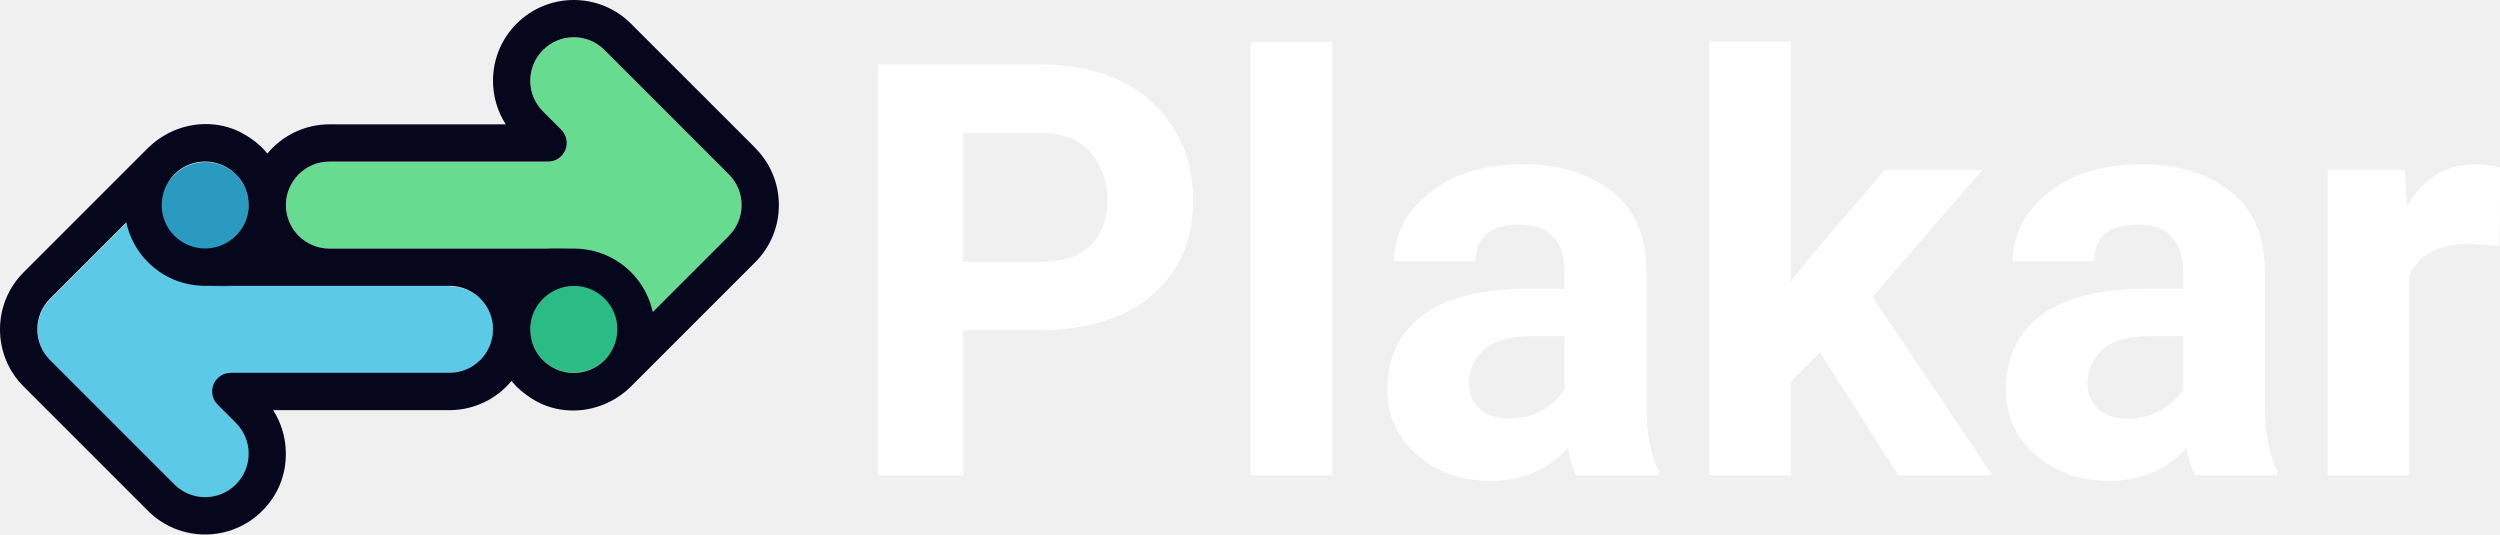
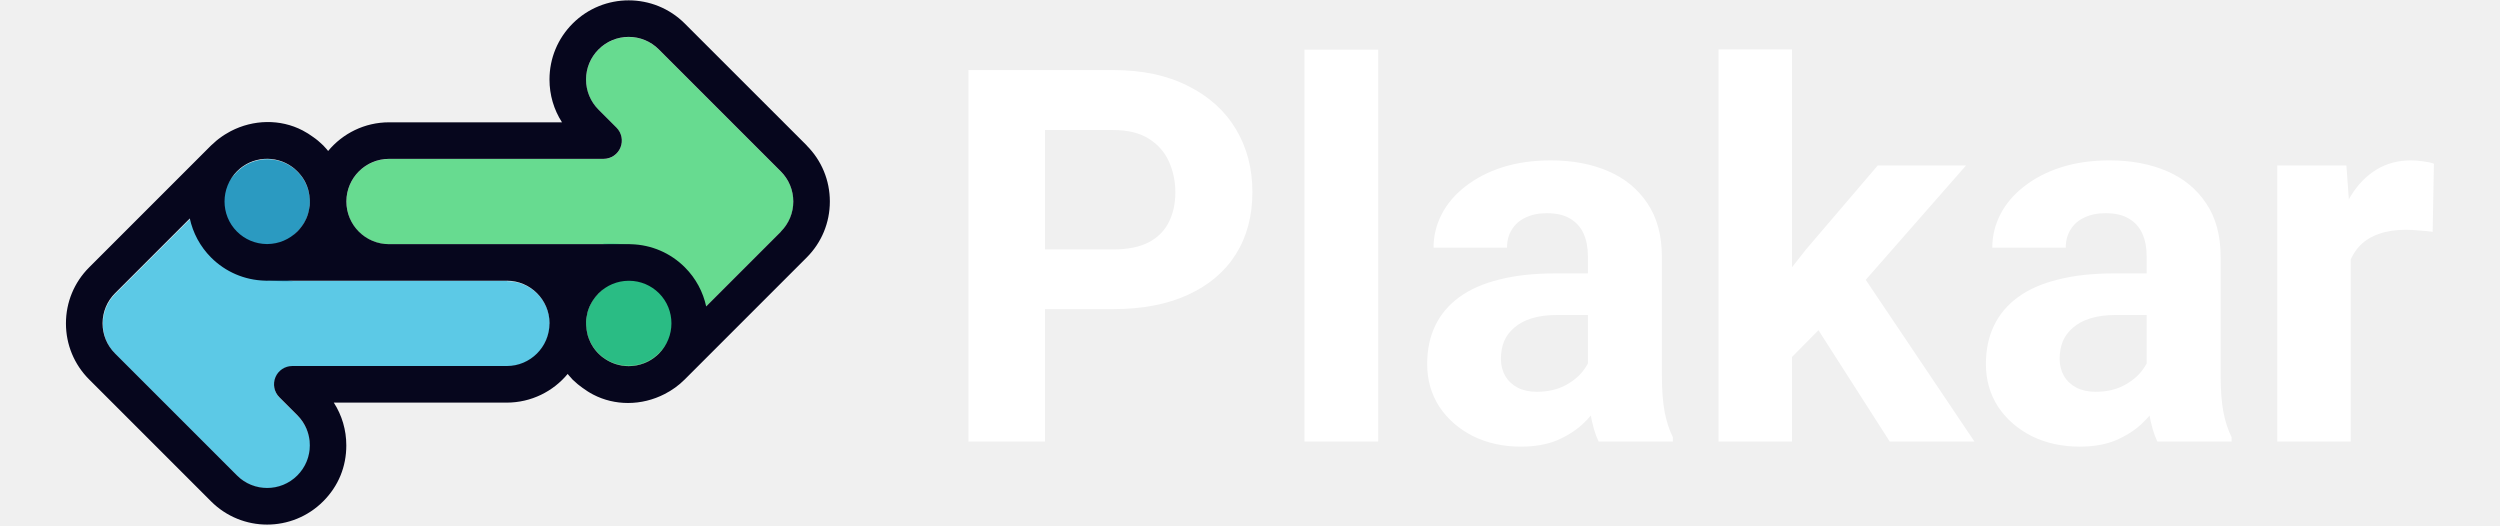
- <svg xmlns="http://www.w3.org/2000/svg" viewBox="79.185 187.905 276.852 59.191" version="1.1" id="svg7">
-   <defs id="defs7" />
-   <text xml:space="preserve" style="font-style:normal;font-variant:normal;font-weight:bold;font-stretch:normal;font-size:64px;font-family:Roboto;-inkscape-font-specification:'Roboto, Bold';font-variant-ligatures:normal;font-variant-caps:normal;font-variant-numeric:normal;font-variant-east-asian:normal;text-align:start;writing-mode:lr-tb;direction:ltr;text-anchor:start;fill:#ffffff" x="172.381" y="240.533" id="text7">
-     <tspan id="tspan7" x="172.381" y="240.533" style="font-style:normal;font-variant:normal;font-weight:bold;font-stretch:normal;font-size:64px;font-family:Roboto;-inkscape-font-specification:'Roboto, Bold';font-variant-ligatures:normal;font-variant-caps:normal;font-variant-numeric:normal;font-variant-east-asian:normal;fill:#ffffff">Plakar</tspan>
-   </text>
-   <svg id="_8888_2" viewBox="0 0.001 125.2 85.919" height="59.191" width="86.252" y="257.905" x="149.185" preserveAspectRatio="xMinYMin" style="display:inline;overflow:visible" version="1.1">
-     <path id="_8888_1-2" class="cls-1" d="m -29.339,-55.649 h -35.16 c -1.21,0 -2.31,-0.73 -2.77,-1.85 -0.46,-1.12 -0.21,-2.41 0.65,-3.27 l 2.94,-2.94 c 0.18,-0.18 0.35,-0.38 0.52,-0.58 v 0 c 0,0 0,0 0,0 0.16,-0.2 0.3,-0.4 0.44,-0.61 0,0 0,0 0,0 0.05,-0.08 0.09,-0.15 0.14,-0.23 0,0 0,0 0,0 0.2,-0.35 0.37,-0.71 0.51,-1.08 0,0 0,0 0,0 0.04,-0.1 0.08,-0.2 0.11,-0.3 0.04,-0.12 0.07,-0.24 0.1,-0.36 0,0 0,0 0,0 0,0 0,0 0,0 0.07,-0.27 0.12,-0.54 0.16,-0.82 v 0 c 0,0 0,0 0,0 0.02,-0.14 0.03,-0.27 0.04,-0.41 0,-0.08 0,-0.17 0.01,-0.25 v 0 c 0,-0.09 0.01,-0.19 0.01,-0.28 0,-0.03 0,-0.07 0,-0.1 v 0 c 0,-0.11 0,-0.22 -0.02,-0.33 v 0 c 0,-0.16 -0.02,-0.32 -0.05,-0.48 v 0 c -0.01,-0.09 -0.02,-0.17 -0.04,-0.25 -0.03,-0.19 -0.07,-0.37 -0.12,-0.55 v 0 c 0,0 0,-0.03 -0.01,-0.05 -0.06,-0.25 -0.14,-0.49 -0.23,-0.73 0,0 0,0 0,0 0,0 0,0 0,0 -0.07,-0.17 -0.14,-0.34 -0.22,-0.5 0,0 0,0 0,0 0,0 0,0 0,0 -0.05,-0.1 -0.09,-0.21 -0.15,-0.31 0,0 0,0 0,0 -0.07,-0.13 -0.15,-0.25 -0.23,-0.38 0,0 0,0 0,0 -0.05,-0.08 -0.11,-0.17 -0.16,-0.25 0,0 0,0 0,0 -0.08,-0.12 -0.17,-0.23 -0.26,-0.34 0,0 0,0 0,0 -0.07,-0.09 -0.14,-0.17 -0.22,-0.26 0,0 0,0 0,0 -0.08,-0.1 -0.17,-0.19 -0.26,-0.29 0,0 0,0 0,0 -0.02,-0.02 -0.04,-0.05 -0.06,-0.07 -0.07,-0.07 -0.16,-0.14 -0.23,-0.21 0,0 -0.02,-0.01 -0.02,-0.02 -0.08,-0.07 -0.16,-0.15 -0.24,-0.22 0,0 0,0 0,0 -0.09,-0.07 -0.18,-0.14 -0.27,-0.2 -0.02,-0.01 -0.04,-0.03 -0.05,-0.04 0,0 0,0 0,0 -1.35,-0.99 -2.98,-1.43 -4.58,-1.32 -0.02,0 -0.04,0 -0.06,0 -0.37,0.03 -0.74,0.09 -1.1,0.18 -0.05,0.01 -0.09,0.02 -0.14,0.03 -0.35,0.09 -0.69,0.21 -1.02,0.35 -0.05,0.02 -0.1,0.05 -0.16,0.07 -0.33,0.15 -0.65,0.33 -0.96,0.54 -0.04,0.03 -0.07,0.06 -0.11,0.08 -0.32,0.23 -0.63,0.47 -0.91,0.76 l -19.99,19.99 c -1.32,1.32 -2.05,3.07 -2.05,4.94 0,1.87 0.73,3.62 2.05,4.94 l 19.99,19.99 c 2.73,2.72 7.16,2.73 9.88,0 1.32,-1.32 2.05,-3.07 2.05,-4.94 0,-1.87 -0.73,-3.62 -2.05,-4.94 l -2.94,-2.94 c -0.86,-0.86 -1.12,-2.15 -0.65,-3.27 0.46,-1.12 1.56,-1.85 2.77,-1.85 h 35.16 c 3.85,0 6.99,-3.13 6.99,-6.99 0,-3.86 -3.13,-6.99 -6.99,-6.99 z" style="fill:#5cc9e6" />
-     <path id="path1" class="cls-3" d="m -64.509,-55.649 c -1.55,0 -2.9,-1.19 -3,-2.85 -0.05,-0.87 0.32,-1.71 0.94,-2.33 l 2.88,-2.88 c 0.18,-0.18 0.35,-0.38 0.52,-0.58 0,0 0,0 0,0 0.16,-0.2 0.3,-0.4 0.44,-0.61 0,0 0,0 0,0 0.05,-0.08 0.09,-0.15 0.14,-0.23 0,0 0,0 0,0 0.2,-0.35 0.37,-0.71 0.51,-1.08 0,0 0,0 0,0 0.04,-0.1 0.08,-0.2 0.11,-0.3 0.04,-0.12 0.07,-0.24 0.1,-0.36 0,0 0,0 0,0 0,0 0,0 0,0 0.07,-0.27 0.12,-0.54 0.16,-0.82 v 0 c 0,0 0,0 0,0 0.02,-0.14 0.03,-0.27 0.04,-0.41 0,-0.08 0,-0.17 0.01,-0.25 v 0 c 0,-0.09 0.01,-0.19 0.01,-0.28 0,-0.03 0,-0.07 0,-0.1 0,-0.11 0,-0.22 -0.02,-0.33 0,-0.16 -0.02,-0.32 -0.05,-0.48 v 0 c -0.01,-0.09 -0.02,-0.17 -0.04,-0.25 -0.03,-0.19 -0.07,-0.37 -0.12,-0.55 v 0 c 0,0 0,-0.03 -0.01,-0.05 -0.06,-0.25 -0.14,-0.49 -0.23,-0.73 0,0 0,0 0,0 0,0 0,0 0,0 -0.07,-0.17 -0.14,-0.34 -0.22,-0.5 0,0 0,0 0,0 0,0 0,0 0,0 -0.05,-0.1 -0.09,-0.21 -0.15,-0.31 0,0 0,0 0,0 -0.07,-0.13 -0.15,-0.25 -0.23,-0.38 0,0 0,0 0,0 -0.05,-0.08 -0.11,-0.17 -0.16,-0.25 0,0 0,0 0,0 -0.08,-0.12 -0.17,-0.23 -0.26,-0.34 0,0 0,0 0,0 -0.07,-0.09 -0.14,-0.17 -0.22,-0.26 0,0 0,0 0,0 -0.08,-0.1 -0.17,-0.19 -0.26,-0.29 0,0 0,0 0,0 -0.02,-0.02 -0.04,-0.05 -0.06,-0.07 -0.07,-0.07 -0.16,-0.14 -0.23,-0.21 0,0 -0.02,-0.01 -0.02,-0.02 -0.08,-0.07 -0.16,-0.15 -0.24,-0.22 0,0 0,0 0,0 -0.09,-0.07 -0.18,-0.14 -0.27,-0.2 -0.02,-0.01 -0.04,-0.03 -0.05,-0.04 0,0 0,0 0,0 -1.35,-0.99 -2.98,-1.43 -4.58,-1.32 -0.02,0 -0.04,0 -0.06,0 -0.37,0.03 -0.74,0.09 -1.1,0.18 -0.05,0.01 -0.09,0.02 -0.14,0.03 -0.35,0.09 -0.69,0.21 -1.02,0.35 -0.05,0.02 -0.1,0.05 -0.16,0.07 -0.33,0.15 -0.65,0.33 -0.96,0.54 -0.04,0.03 -0.07,0.06 -0.11,0.08 -0.32,0.23 -0.63,0.47 -0.91,0.76 v 0 c -6.62,6.62 -1.93,17.95 7.43,17.95 h 1.63 z" style="fill:#2b9ac1" />
-     <path id="path2" class="cls-4" d="m 17.611,-68.629 c 0,1.87 -0.73,3.62 -2.05,4.94 l -12.25,12.25 -7.75,7.75 c -1.32,1.32 -3.08,2.05 -4.94,2.05 -1.86,0 -3.62,-0.73 -4.94,-2.05 -1.32,-1.32 -2.05,-3.08 -2.05,-4.94 0,-1.86 0.73,-3.62 2.05,-4.94 l 2.94,-2.94 c 0.86,-0.86 1.11,-2.15 0.65,-3.27 -0.46,-1.12 -1.56,-1.85 -2.77,-1.85 h -35.16 c -3.85,0 -6.99,-3.13 -6.99,-6.99 0,-3.86 3.13,-6.99 6.99,-6.99 h 35.16 c 1.21,0 2.31,-0.73 2.77,-1.85 0.46,-1.12 0.21,-2.41 -0.65,-3.27 l -2.94,-2.94 c -1.32,-1.32 -2.05,-3.08 -2.05,-4.94 0,-1.86 0.73,-3.62 2.05,-4.94 1.32,-1.32 3.08,-2.05 4.94,-2.05 1.86,0 3.62,0.73 4.94,2.05 l 7.75,7.75 12.25,12.25 c 1.32,1.32 2.05,3.08 2.05,4.94 z" style="fill:#67db90" />
-     <path id="path3" class="cls-2" d="m -13.489,-61.649 c 1.55,0 2.9,1.19 3,2.85 0.05,0.87 -0.32,1.71 -0.94,2.33 l -2.88,2.88 c -0.18,0.18 -0.35,0.38 -0.52,0.58 0,0 0,0 0,0 -0.16,0.2 -0.3,0.4 -0.44,0.61 0,0 0,0 0,0 -0.05,0.08 -0.09,0.15 -0.14,0.23 0,0 0,0 0,0 -0.2,0.35 -0.37,0.71 -0.51,1.08 0,0 0,0 0,0 -0.04,0.1 -0.08,0.2 -0.11,0.3 -0.04,0.12 -0.07,0.24 -0.1,0.36 0,0 0,0 0,0 0,0 0,0 0,0 -0.07,0.27 -0.12,0.54 -0.16,0.82 v 0 c 0,0 0,0 0,0 -0.02,0.14 -0.03,0.27 -0.04,0.41 0,0.08 0,0.17 -0.01,0.25 v 0 c 0,0.09 -0.01,0.19 -0.01,0.28 0,0.03 0,0.07 0,0.1 0,0.11 0,0.22 0.02,0.33 0,0.16 0.02,0.32 0.05,0.48 v 0 c 0.01,0.09 0.02,0.17 0.04,0.25 0.03,0.19 0.07,0.37 0.12,0.55 v 0 c 0,0 0,0.03 0.01,0.05 0.06,0.25 0.14,0.49 0.23,0.73 0,0 0,0 0,0 0,0 0,0 0,0 0.07,0.17 0.14,0.34 0.22,0.5 0,0 0,0 0,0 0,0 0,0 0,0 0.05,0.1 0.09,0.21 0.15,0.31 0,0 0,0 0,0 0.07,0.13 0.15,0.25 0.23,0.38 0,0 0,0 0,0 0.05,0.08 0.11,0.17 0.16,0.25 0,0 0,0 0,0 0.08,0.12 0.17,0.23 0.26,0.34 0,0 0,0 0,0 0.07,0.09 0.14,0.17 0.22,0.26 0,0 0,0 0,0 0.08,0.1 0.17,0.19 0.26,0.29 0,0 0,0 0,0 0.02,0.02 0.04,0.05 0.06,0.07 0.07,0.07 0.16,0.14 0.23,0.21 0,0 0.02,0.01 0.02,0.02 0.08,0.07 0.16,0.15 0.24,0.22 0,0 0,0 0,0 0.09,0.07 0.18,0.14 0.27,0.2 0.02,0.01 0.04,0.03 0.05,0.04 0,0 0,0 0,0 1.35,0.99 2.98,1.43 4.58,1.32 0.02,0 0.04,0 0.06,0 0.37,-0.03 0.74,-0.09 1.1,-0.18 0.05,-0.01 0.09,-0.02 0.14,-0.03 0.35,-0.09 0.69,-0.21 1.02,-0.35 0.05,-0.02 0.1,-0.05 0.16,-0.07 0.33,-0.15 0.65,-0.33 0.96,-0.54 0.04,-0.03 0.07,-0.06 0.11,-0.08 0.32,-0.23 0.63,-0.47 0.91,-0.76 v 0 c 6.62,-6.62 1.93,-17.95 -7.43,-17.95 h -1.63 z" style="fill:#2abc84" />
-     <path id="path4" class="cls-5" d="m 19.811,-77.819 -20,-19.99 c -5.06,-5.06 -13.3,-5.07 -18.37,0 -2.45,2.45 -3.8,5.71 -3.8,9.18 0,2.52 0.71,4.93 2.05,7.01 h -28.34 c -4.01,0 -7.61,1.83 -9.99,4.7 -0.09,-0.1 -0.16,-0.21 -0.25,-0.31 -0.11,-0.13 -0.22,-0.25 -0.34,-0.37 -0.07,-0.08 -0.14,-0.16 -0.21,-0.23 -0.16,-0.16 -0.33,-0.3 -0.49,-0.45 -0.12,-0.11 -0.24,-0.22 -0.37,-0.33 -0.25,-0.21 -0.51,-0.4 -0.78,-0.59 -0.55,-0.4 -1.12,-0.77 -1.74,-1.09 -3.67,-1.91 -8.09,-1.79 -11.76,0.11 -0.13,0.06 -0.25,0.14 -0.37,0.21 -0.21,0.12 -0.41,0.24 -0.62,0.36 -0.15,0.09 -0.3,0.19 -0.44,0.29 -0.19,0.13 -0.37,0.26 -0.55,0.4 -0.13,0.1 -0.26,0.2 -0.39,0.31 -0.27,0.23 -0.54,0.47 -0.8,0.72 -0.02,0.02 -0.05,0.04 -0.07,0.06 l -19.99,19.99 c -2.45,2.45 -3.8,5.71 -3.8,9.18 0,3.47 1.35,6.73 3.8,9.18 l 19.99,19.99 c 2.53,2.53 5.86,3.8 9.18,3.8 3.32,0 6.65,-1.27 9.18,-3.8 2.53,-2.53 3.8,-5.71 3.8,-9.18 0,-2.52 -0.71,-4.93 -2.05,-7.01 h 28.34 c 4.01,0 7.61,-1.83 9.99,-4.7 0.08,0.1 0.16,0.2 0.25,0.3 0.11,0.13 0.23,0.26 0.35,0.39 0.07,0.07 0.13,0.15 0.2,0.23 0.15,0.15 0.32,0.29 0.48,0.43 0.13,0.12 0.25,0.24 0.39,0.35 0.24,0.2 0.49,0.39 0.75,0.57 0.56,0.41 1.14,0.79 1.76,1.11 1.78,0.93 3.74,1.38 5.71,1.38 2.07,0 4.13,-0.5 6.01,-1.47 1.18,-0.6 2.29,-1.39 3.28,-2.38 l 19.99,-19.99 c 2.45,-2.45 3.8,-5.71 3.8,-9.18 0,-3.47 -1.35,-6.73 -3.8,-9.18 z m -93.38,4.22 c 2.46,-2.47 6.32,-2.69 9.05,-0.7 0.11,0.08 0.23,0.16 0.33,0.25 0.08,0.07 0.16,0.15 0.24,0.22 0.11,0.1 0.22,0.2 0.33,0.31 0.09,0.09 0.17,0.19 0.26,0.29 0.08,0.09 0.15,0.18 0.23,0.27 0.09,0.11 0.17,0.23 0.26,0.34 0.06,0.08 0.11,0.17 0.17,0.26 0.08,0.12 0.16,0.25 0.23,0.38 0.06,0.1 0.1,0.21 0.15,0.31 0.08,0.17 0.15,0.33 0.22,0.5 0.07,0.18 0.13,0.35 0.18,0.54 0.02,0.08 0.04,0.16 0.06,0.24 0.04,0.18 0.08,0.35 0.11,0.53 0.02,0.09 0.03,0.18 0.04,0.27 0.02,0.16 0.03,0.32 0.05,0.48 0,0.11 0.01,0.22 0.02,0.33 0,0.13 0,0.26 0,0.38 0,0.13 0,0.27 -0.02,0.4 0,0.09 -0.02,0.17 -0.04,0.26 -0.04,0.28 -0.09,0.55 -0.16,0.82 -0.03,0.11 -0.05,0.22 -0.08,0.32 -0.04,0.12 -0.08,0.23 -0.12,0.35 -0.05,0.13 -0.09,0.25 -0.15,0.37 -0.04,0.1 -0.09,0.2 -0.14,0.29 -0.07,0.14 -0.14,0.28 -0.22,0.42 -0.05,0.08 -0.09,0.16 -0.14,0.23 -0.1,0.16 -0.22,0.32 -0.34,0.48 -0.04,0.05 -0.07,0.1 -0.11,0.14 -0.17,0.21 -0.34,0.41 -0.53,0.6 -1.31,1.3 -3.04,2.03 -4.88,2.05 -0.05,0 -0.1,0 -0.15,0 -1.84,-0.02 -3.56,-0.75 -4.86,-2.04 -2.72,-2.72 -2.72,-7.16 0.02,-9.9 z m 51.21,24.96 c -0.02,3.84 -3.14,6.96 -6.99,6.96 h -35.16 c -1.21,0 -2.31,0.73 -2.77,1.85 -0.46,1.12 -0.21,2.41 0.65,3.27 l 2.94,2.94 c 1.32,1.32 2.05,3.08 2.05,4.94 0,1.86 -0.73,3.62 -2.05,4.94 -2.73,2.73 -7.16,2.73 -9.88,0 l -19.99,-19.99 c -1.32,-1.32 -2.05,-3.07 -2.05,-4.94 0,-1.87 0.73,-3.62 2.05,-4.94 l 12.25,-12.25 c 0.51,2.34 1.67,4.58 3.49,6.4 2.36,2.36 5.48,3.7 8.81,3.79 0.08,0 0.17,0.01 0.25,0.01 h 0.13 c 0.07,0 0.15,0 0.22,-0.01 h 3.77 c 0,0 0.09,0.01 0.14,0.01 h 35.16 c 3.85,0 6.98,3.13 6.99,6.97 0,0.01 0,0.02 0,0.03 0,0 0,0 0,0.01 z m 17.93,4.93 c -0.24,0.24 -0.49,0.45 -0.76,0.65 -0.06,0.05 -0.12,0.09 -0.19,0.14 -0.24,0.17 -0.49,0.32 -0.75,0.46 -0.13,0.07 -0.27,0.13 -0.4,0.19 -0.1,0.05 -0.2,0.09 -0.31,0.13 -0.8,0.31 -1.66,0.48 -2.54,0.48 -1.5,0 -2.93,-0.48 -4.12,-1.35 -0.11,-0.08 -0.22,-0.16 -0.32,-0.24 -0.09,-0.08 -0.18,-0.16 -0.27,-0.24 -0.1,-0.09 -0.2,-0.18 -0.29,-0.27 -0.1,-0.1 -0.19,-0.21 -0.29,-0.32 -0.07,-0.08 -0.14,-0.16 -0.2,-0.24 -0.09,-0.12 -0.18,-0.24 -0.27,-0.36 -0.05,-0.08 -0.1,-0.16 -0.15,-0.24 -0.08,-0.13 -0.16,-0.26 -0.24,-0.4 -0.05,-0.09 -0.09,-0.19 -0.14,-0.29 -0.08,-0.17 -0.16,-0.35 -0.23,-0.53 -0.07,-0.17 -0.13,-0.35 -0.18,-0.53 -0.02,-0.08 -0.04,-0.16 -0.06,-0.25 -0.04,-0.18 -0.08,-0.35 -0.11,-0.53 -0.02,-0.09 -0.03,-0.18 -0.04,-0.27 -0.02,-0.16 -0.04,-0.32 -0.05,-0.48 0,-0.11 -0.01,-0.22 -0.02,-0.33 0,-0.13 0,-0.26 0,-0.39 0,-0.13 0,-0.26 0.02,-0.39 0,-0.1 0.03,-0.19 0.04,-0.29 0.04,-0.26 0.09,-0.52 0.15,-0.77 0.03,-0.11 0.06,-0.23 0.09,-0.34 0.04,-0.11 0.08,-0.22 0.12,-0.34 0.05,-0.13 0.1,-0.26 0.15,-0.38 0.04,-0.1 0.09,-0.19 0.14,-0.29 0.07,-0.14 0.15,-0.28 0.23,-0.42 0.05,-0.08 0.09,-0.16 0.14,-0.23 0.1,-0.16 0.21,-0.32 0.33,-0.47 0.04,-0.05 0.07,-0.1 0.12,-0.16 0.16,-0.2 0.34,-0.4 0.52,-0.59 l 0.02,-0.02 c 1.3,-1.3 3.03,-2.02 4.87,-2.04 0.05,0 0.1,0 0.15,0 1.84,0.02 3.56,0.75 4.86,2.04 2.72,2.72 2.72,7.16 -0.02,9.9 z m 20,-19.99 -12.25,12.25 c -0.51,-2.34 -1.67,-4.58 -3.49,-6.4 -2.36,-2.36 -5.48,-3.7 -8.81,-3.79 -0.08,0 -0.17,-0.01 -0.25,-0.01 h -0.13 c 0,0 0,0 -0.01,0 v 0 c 0,0 -4.13,0 -4.13,0 h -35.16 c -3.85,0 -6.99,-3.13 -6.99,-6.99 0,0 0,-0.01 0,-0.02 0,0 0,0 0,0 0.01,-3.84 3.14,-6.97 6.99,-6.97 h 35.16 c 1.21,0 2.31,-0.73 2.77,-1.85 0.46,-1.12 0.21,-2.41 -0.65,-3.27 l -2.94,-2.94 c -1.32,-1.32 -2.05,-3.08 -2.05,-4.94 0,-1.86 0.73,-3.62 2.05,-4.94 1.32,-1.32 3.08,-2.05 4.94,-2.05 1.86,0 3.62,0.73 4.94,2.05 l 19.99,19.99 c 1.32,1.32 2.05,3.08 2.05,4.94 0,1.86 -0.73,3.62 -2.05,4.94 z" style="display:inline;fill:#06061d" />
-   </svg>
+ <svg xmlns="http://www.w3.org/2000/svg" width="176" height="37" viewBox="0 0 1550 344" fill="none">
+   <g clip-path="url(#clip0_3277_429)">
+     <path d="M288.618 183.772H148.203C143.37 183.772 138.977 180.856 137.14 176.384C135.303 171.911 136.302 166.759 139.736 163.325L151.477 151.583C152.196 150.864 152.875 150.066 153.554 149.267C154.193 148.468 154.752 147.67 155.311 146.831C155.511 146.511 155.671 146.232 155.87 145.912C156.669 144.515 157.348 143.077 157.907 141.599C158.067 141.2 158.227 140.801 158.346 140.401C158.506 139.922 158.626 139.443 158.746 138.964C159.025 137.885 159.225 136.807 159.385 135.689C159.465 135.13 159.505 134.61 159.544 134.051C159.544 133.732 159.544 133.372 159.584 133.053C159.584 132.694 159.624 132.294 159.624 131.935C159.624 131.815 159.624 131.655 159.624 131.535C159.624 131.096 159.624 130.657 159.544 130.218C159.544 129.579 159.465 128.94 159.345 128.301C159.305 127.941 159.265 127.622 159.185 127.302C159.065 126.543 158.906 125.825 158.706 125.106C158.706 125.106 158.706 124.986 158.666 124.906C158.426 123.908 158.107 122.949 157.747 121.991C157.468 121.312 157.188 120.633 156.869 119.994C156.669 119.595 156.509 119.155 156.27 118.756C155.99 118.237 155.671 117.757 155.351 117.238C155.152 116.919 154.912 116.559 154.712 116.24C154.393 115.761 154.033 115.321 153.674 114.882C153.394 114.523 153.115 114.203 152.795 113.844C152.476 113.444 152.116 113.085 151.757 112.686C151.677 112.606 151.597 112.486 151.517 112.406C151.238 112.126 150.878 111.847 150.599 111.567C150.599 111.567 150.519 111.527 150.519 111.488C150.199 111.208 149.88 110.888 149.56 110.609C149.201 110.329 148.842 110.05 148.482 109.81C148.402 109.77 148.322 109.69 148.283 109.65C142.891 105.697 136.382 103.94 129.992 104.379C129.912 104.379 129.832 104.379 129.752 104.379C128.275 104.499 126.797 104.738 125.359 105.098C125.16 105.138 125 105.178 124.8 105.218C123.402 105.577 122.045 106.056 120.727 106.615C120.527 106.695 120.327 106.815 120.088 106.895C118.77 107.494 117.492 108.213 116.254 109.051C116.094 109.171 115.974 109.291 115.814 109.371C114.537 110.289 113.299 111.248 112.18 112.406L32.348 192.238C27.076 197.51 24.161 204.499 24.161 211.967C24.161 219.435 27.076 226.424 32.348 231.695L112.18 311.527C123.083 322.39 140.775 322.43 151.637 311.527C156.909 306.256 159.824 299.267 159.824 291.799C159.824 284.331 156.909 277.342 151.637 272.071L139.896 260.329C136.461 256.895 135.423 251.743 137.3 247.27C139.137 242.797 143.53 239.882 148.362 239.882H288.778C304.153 239.882 316.693 227.382 316.693 211.967C316.693 196.551 304.193 184.051 288.778 184.051L288.618 183.772Z" fill="#5CC9E6" />
+     <path d="M148.163 183.772C141.973 183.772 136.581 179.019 136.182 172.39C135.982 168.916 137.46 165.561 139.936 163.085L151.438 151.583C152.156 150.865 152.835 150.066 153.514 149.267C154.153 148.468 154.712 147.67 155.271 146.831C155.471 146.511 155.631 146.232 155.831 145.912C156.629 144.515 157.308 143.077 157.867 141.599C158.027 141.2 158.187 140.801 158.307 140.401C158.466 139.922 158.586 139.443 158.706 138.964C158.986 137.885 159.185 136.807 159.345 135.689C159.425 135.13 159.465 134.611 159.505 134.051C159.505 133.732 159.505 133.372 159.545 133.053C159.545 132.694 159.585 132.294 159.585 131.935C159.585 131.815 159.585 131.655 159.585 131.535C159.585 131.096 159.585 130.657 159.505 130.218C159.505 129.579 159.425 128.94 159.305 128.301C159.265 127.941 159.225 127.622 159.145 127.302C159.025 126.543 158.866 125.825 158.666 125.106C158.666 125.106 158.666 124.986 158.626 124.906C158.386 123.908 158.067 122.949 157.708 121.991C157.428 121.312 157.148 120.633 156.829 119.994C156.629 119.595 156.47 119.155 156.23 118.756C155.95 118.237 155.631 117.757 155.311 117.238C155.112 116.919 154.872 116.559 154.672 116.24C154.353 115.761 153.993 115.321 153.634 114.882C153.355 114.523 153.075 114.203 152.755 113.844C152.436 113.444 152.077 113.085 151.717 112.686C151.637 112.606 151.557 112.486 151.478 112.406C151.198 112.126 150.839 111.847 150.559 111.567C150.559 111.567 150.479 111.527 150.479 111.488C150.16 111.208 149.84 110.888 149.521 110.609C149.161 110.329 148.802 110.05 148.442 109.81C148.362 109.77 148.283 109.69 148.243 109.65C142.851 105.697 136.342 103.94 129.952 104.379C129.872 104.379 129.792 104.379 129.712 104.379C128.235 104.499 126.757 104.738 125.319 105.098C125.12 105.138 124.96 105.178 124.76 105.218C123.362 105.577 122.005 106.056 120.687 106.615C120.487 106.695 120.287 106.815 120.048 106.895C118.73 107.494 117.452 108.213 116.214 109.051C116.054 109.171 115.934 109.291 115.775 109.371C114.497 110.289 113.259 111.248 112.14 112.406C85.703 138.844 104.433 184.091 141.813 184.091H148.323L148.163 183.772Z" fill="#2B9AC1" />
+     <path d="M476.118 131.935C476.118 139.403 473.203 146.392 467.931 151.663L419.01 200.585L388.059 231.535C382.788 236.807 375.759 239.722 368.331 239.722C360.903 239.722 353.874 236.807 348.602 231.535C343.331 226.264 340.415 219.235 340.415 211.807C340.415 204.379 343.331 197.35 348.602 192.078L360.343 180.337C363.778 176.903 364.776 171.751 362.939 167.278C361.102 162.805 356.709 159.89 351.877 159.89H211.462C196.086 159.89 183.546 147.39 183.546 131.975C183.546 116.559 196.046 104.059 211.462 104.059H351.877C356.709 104.059 361.102 101.144 362.939 96.671C364.776 92.198 363.778 87.046 360.343 83.612L348.602 71.871C343.331 66.599 340.415 59.571 340.415 52.142C340.415 44.714 343.331 37.685 348.602 32.414C353.874 27.142 360.903 24.227 368.331 24.227C375.759 24.227 382.788 27.142 388.059 32.414L419.01 63.364L467.931 112.286C473.203 117.558 476.118 124.586 476.118 132.015V131.935Z" fill="#67DB90" />
+     <path d="M351.917 159.81C358.107 159.81 363.498 164.563 363.898 171.192C364.097 174.666 362.62 178.021 360.144 180.497L348.642 191.999C347.923 192.718 347.244 193.516 346.565 194.315C345.926 195.114 345.367 195.912 344.808 196.751C344.609 197.071 344.449 197.35 344.249 197.67C343.45 199.067 342.771 200.505 342.212 201.983C342.053 202.382 341.893 202.781 341.773 203.181C341.613 203.66 341.494 204.139 341.374 204.619C341.094 205.697 340.894 206.775 340.735 207.893C340.655 208.452 340.615 208.972 340.575 209.531C340.575 209.85 340.575 210.21 340.535 210.529C340.535 210.888 340.495 211.288 340.495 211.647C340.495 211.767 340.495 211.927 340.495 212.047C340.495 212.486 340.495 212.925 340.575 213.365C340.575 214.003 340.655 214.642 340.775 215.281C340.815 215.641 340.855 215.96 340.934 216.28C341.054 217.039 341.214 217.757 341.414 218.476C341.414 218.476 341.414 218.596 341.454 218.676C341.693 219.674 342.013 220.633 342.372 221.591C342.652 222.27 342.931 222.949 343.251 223.588C343.45 223.988 343.61 224.427 343.85 224.826C344.129 225.345 344.449 225.825 344.768 226.344C344.968 226.663 345.208 227.023 345.407 227.342C345.727 227.821 346.086 228.261 346.446 228.7C346.725 229.059 347.005 229.379 347.324 229.738C347.644 230.138 348.003 230.497 348.363 230.896C348.442 230.976 348.522 231.096 348.602 231.176C348.882 231.456 349.241 231.735 349.521 232.015C349.521 232.015 349.601 232.055 349.601 232.095C349.92 232.374 350.24 232.694 350.559 232.973C350.918 233.253 351.278 233.532 351.637 233.772C351.717 233.812 351.797 233.892 351.837 233.932C357.228 237.885 363.738 239.642 370.128 239.203C370.208 239.203 370.287 239.203 370.367 239.203C371.845 239.083 373.323 238.844 374.76 238.484C374.96 238.444 375.12 238.404 375.319 238.365C376.717 238.005 378.075 237.526 379.393 236.967C379.593 236.887 379.792 236.767 380.032 236.687C381.35 236.088 382.628 235.369 383.866 234.531C384.025 234.411 384.145 234.291 384.305 234.211C385.583 233.293 386.821 232.334 387.939 231.176C414.377 204.738 395.647 159.491 358.267 159.491H351.757L351.917 159.81Z" fill="#2ABC84" />
+     <path d="M484.904 95.234L405.032 15.401C384.824 -4.806 351.917 -4.846 331.669 15.401C321.885 25.186 316.494 38.205 316.494 52.062C316.494 62.126 319.329 71.751 324.681 80.058H211.502C195.487 80.058 181.11 87.366 171.605 98.828C171.246 98.428 170.966 97.989 170.607 97.59C170.168 97.07 169.728 96.591 169.249 96.112C168.97 95.793 168.69 95.473 168.411 95.194C167.772 94.555 167.093 93.995 166.454 93.396C165.974 92.957 165.495 92.518 164.976 92.079C163.978 91.24 162.939 90.481 161.861 89.722C159.665 88.125 157.388 86.647 154.912 85.369C140.256 77.741 122.604 78.221 107.947 85.808C107.428 86.048 106.949 86.368 106.47 86.647C105.631 87.126 104.832 87.606 103.994 88.085C103.395 88.444 102.796 88.844 102.236 89.243C101.478 89.762 100.759 90.281 100.04 90.841C99.521 91.24 99.002 91.639 98.482 92.079C97.404 92.997 96.326 93.956 95.287 94.954C95.208 95.034 95.088 95.114 95.008 95.194L15.176 175.026C5.391 184.81 0 197.829 0 211.687C0 225.545 5.391 238.564 15.176 248.348L95.008 328.181C105.112 338.285 118.411 343.356 131.669 343.356C144.928 343.356 158.227 338.285 168.331 328.181C178.434 318.077 183.506 305.377 183.506 291.519C183.506 281.455 180.671 271.831 175.319 263.524H288.498C304.513 263.524 318.89 256.216 328.395 244.754C328.714 245.154 329.034 245.553 329.393 245.952C329.832 246.471 330.311 246.991 330.791 247.51C331.07 247.789 331.31 248.109 331.589 248.428C332.188 249.027 332.867 249.586 333.506 250.146C334.026 250.625 334.505 251.104 335.064 251.543C336.022 252.342 337.021 253.101 338.059 253.82C340.296 255.457 342.612 256.975 345.088 258.253C352.196 261.967 360.024 263.764 367.891 263.764C376.158 263.764 384.385 261.767 391.893 257.893C396.605 255.497 401.038 252.342 404.992 248.388L484.824 168.556C494.609 158.772 500 145.753 500 131.895C500 118.037 494.609 105.018 484.824 95.234H484.904ZM111.981 112.086C121.805 102.222 137.22 101.344 148.123 109.291C148.562 109.61 149.042 109.93 149.441 110.289C149.76 110.569 150.08 110.888 150.399 111.168C150.839 111.567 151.278 111.967 151.717 112.406C152.077 112.765 152.396 113.165 152.756 113.564C153.075 113.924 153.355 114.283 153.674 114.642C154.034 115.082 154.353 115.561 154.712 116C154.952 116.32 155.152 116.679 155.391 117.039C155.711 117.518 156.03 118.037 156.31 118.556C156.549 118.955 156.709 119.395 156.909 119.794C157.228 120.473 157.508 121.112 157.788 121.791C158.067 122.51 158.307 123.189 158.506 123.947C158.586 124.267 158.666 124.586 158.746 124.906C158.906 125.625 159.065 126.304 159.185 127.023C159.265 127.382 159.305 127.741 159.345 128.101C159.425 128.74 159.465 129.379 159.545 130.018C159.545 130.457 159.585 130.896 159.625 131.336C159.625 131.855 159.625 132.374 159.625 132.853C159.625 133.372 159.625 133.932 159.545 134.451C159.545 134.81 159.465 135.13 159.385 135.489C159.225 136.607 159.026 137.686 158.746 138.764C158.626 139.203 158.546 139.642 158.426 140.042C158.267 140.521 158.107 140.96 157.947 141.44C157.748 141.959 157.588 142.438 157.348 142.917C157.188 143.317 156.989 143.716 156.789 144.075C156.51 144.634 156.23 145.193 155.911 145.753C155.711 146.072 155.551 146.392 155.351 146.671C154.952 147.31 154.473 147.949 153.994 148.588C153.834 148.788 153.714 148.987 153.554 149.147C152.875 149.986 152.196 150.785 151.438 151.543C146.206 156.735 139.297 159.65 131.949 159.73C131.749 159.73 131.55 159.73 131.35 159.73C124.002 159.65 117.133 156.735 111.941 151.583C101.078 140.721 101.078 122.989 112.021 112.047L111.981 112.086ZM316.494 211.767C316.414 227.102 303.954 239.562 288.578 239.562H148.163C143.331 239.562 138.938 242.478 137.101 246.951C135.264 251.424 136.262 256.575 139.696 260.01L151.438 271.751C156.709 277.023 159.625 284.051 159.625 291.479C159.625 298.908 156.709 305.936 151.438 311.208C140.535 322.11 122.843 322.11 111.981 311.208L32.149 231.376C26.877 226.104 23.962 219.115 23.962 211.647C23.962 204.179 26.877 197.19 32.149 191.919L81.07 142.997C83.107 152.342 87.74 161.288 95.008 168.556C104.433 177.981 116.893 183.332 130.192 183.692C130.511 183.692 130.871 183.732 131.19 183.732H131.709C131.989 183.732 132.308 183.732 132.588 183.692H147.644C147.644 183.692 148.003 183.732 148.203 183.732H288.618C303.994 183.732 316.494 196.232 316.534 211.567C316.534 211.607 316.534 211.647 316.534 211.687C316.534 211.687 316.534 211.687 316.534 211.727L316.494 211.767ZM388.099 231.455C387.141 232.414 386.142 233.253 385.064 234.051C384.824 234.251 384.585 234.411 384.305 234.61C383.347 235.289 382.348 235.888 381.31 236.447C380.791 236.727 380.232 236.967 379.712 237.206C379.313 237.406 378.914 237.566 378.474 237.725C375.28 238.963 371.845 239.642 368.331 239.642C362.34 239.642 356.629 237.725 351.877 234.251C351.438 233.932 350.998 233.612 350.599 233.293C350.24 232.973 349.88 232.654 349.521 232.334C349.121 231.975 348.722 231.615 348.363 231.256C347.963 230.856 347.604 230.417 347.204 229.978C346.925 229.658 346.645 229.339 346.406 229.019C346.046 228.54 345.687 228.061 345.327 227.582C345.128 227.262 344.928 226.943 344.728 226.623C344.409 226.104 344.089 225.585 343.77 225.026C343.57 224.666 343.411 224.267 343.211 223.868C342.891 223.189 342.572 222.47 342.292 221.751C342.013 221.072 341.773 220.353 341.573 219.634C341.494 219.315 341.414 218.995 341.334 218.636C341.174 217.917 341.014 217.238 340.895 216.519C340.815 216.16 340.775 215.801 340.735 215.441C340.655 214.802 340.575 214.163 340.535 213.524C340.535 213.085 340.495 212.646 340.455 212.206C340.455 211.687 340.455 211.168 340.455 210.649C340.455 210.13 340.455 209.61 340.535 209.091C340.535 208.692 340.655 208.332 340.695 207.933C340.855 206.895 341.054 205.856 341.294 204.858C341.414 204.419 341.534 203.94 341.653 203.5C341.813 203.061 341.973 202.622 342.133 202.142C342.332 201.623 342.532 201.104 342.732 200.625C342.891 200.225 343.091 199.866 343.291 199.467C343.57 198.908 343.89 198.348 344.209 197.789C344.409 197.47 344.569 197.15 344.768 196.871C345.168 196.232 345.607 195.593 346.086 194.994C346.246 194.794 346.366 194.594 346.565 194.355C347.204 193.556 347.923 192.757 348.642 191.999L348.722 191.919C353.914 186.727 360.823 183.852 368.171 183.772C368.371 183.772 368.57 183.772 368.77 183.772C376.118 183.852 382.987 186.767 388.179 191.919C399.042 202.781 399.042 220.513 388.099 231.455ZM467.971 151.623L419.049 200.545C417.013 191.2 412.38 182.254 405.112 174.986C395.687 165.561 383.227 160.209 369.928 159.85C369.609 159.85 369.249 159.81 368.93 159.81H368.411C368.411 159.81 368.41 159.81 368.371 159.81H351.877H211.462C196.086 159.81 183.546 147.31 183.546 131.895C183.546 131.895 183.546 131.855 183.546 131.815C183.586 116.479 196.086 103.979 211.462 103.979H351.877C356.709 103.979 361.102 101.064 362.939 96.591C364.776 92.118 363.778 86.967 360.343 83.532L348.602 71.791C343.331 66.519 340.415 59.491 340.415 52.062C340.415 44.634 343.331 37.606 348.602 32.334C353.874 27.062 360.903 24.147 368.331 24.147C375.759 24.147 382.788 27.062 388.059 32.334L467.891 112.166C473.163 117.438 476.078 124.467 476.078 131.895C476.078 139.323 473.163 146.352 467.891 151.623H467.971Z" fill="#06061D" />
+   </g>
+   <path d="M1495.47 147.725V289H1447.38V108.314H1492.63L1495.47 147.725ZM1549.91 107.146L1549.08 151.732C1546.74 151.398 1543.9 151.12 1540.56 150.897C1537.33 150.563 1534.38 150.396 1531.71 150.396C1524.92 150.396 1519.02 151.287 1514.01 153.068C1509.11 154.738 1504.99 157.243 1501.65 160.583C1498.42 163.923 1495.97 167.986 1494.3 172.773C1492.75 177.561 1491.85 183.016 1491.63 189.139L1481.95 186.133C1481.95 174.443 1483.12 163.7 1485.45 153.903C1487.79 143.995 1491.19 135.367 1495.64 128.02C1500.2 120.672 1505.77 114.994 1512.34 110.986C1518.91 106.979 1526.42 104.975 1534.88 104.975C1537.55 104.975 1540.28 105.197 1543.07 105.643C1545.85 105.977 1548.13 106.478 1549.91 107.146Z" fill="white" />
+   <path d="M1361.88 248.254V167.764C1361.88 161.975 1360.93 157.021 1359.04 152.901C1357.15 148.671 1354.2 145.387 1350.19 143.049C1346.29 140.711 1341.23 139.542 1334.99 139.542C1329.65 139.542 1325.03 140.488 1321.13 142.381C1317.24 144.162 1314.23 146.778 1312.12 150.229C1310 153.569 1308.94 157.521 1308.94 162.086H1260.85C1260.85 154.404 1262.63 147.112 1266.19 140.21C1269.75 133.308 1274.93 127.24 1281.72 122.008C1288.51 116.664 1296.58 112.489 1305.94 109.483C1315.4 106.478 1325.98 104.975 1337.67 104.975C1351.69 104.975 1364.16 107.312 1375.07 111.988C1385.98 116.664 1394.55 123.678 1400.79 133.029C1407.13 142.381 1410.31 154.07 1410.31 168.098V245.415C1410.31 255.323 1410.92 263.45 1412.14 269.796C1413.37 276.03 1415.15 281.485 1417.49 286.161V289H1368.89C1366.55 284.102 1364.77 277.979 1363.55 270.631C1362.44 263.172 1361.88 255.713 1361.88 248.254ZM1368.22 178.952L1368.56 206.172H1341.67C1335.33 206.172 1329.82 206.896 1325.14 208.343C1320.46 209.79 1316.62 211.85 1313.62 214.521C1310.61 217.082 1308.39 220.088 1306.94 223.539C1305.6 226.99 1304.93 230.775 1304.93 234.895C1304.93 239.014 1305.88 242.743 1307.77 246.083C1309.67 249.312 1312.39 251.872 1315.96 253.765C1319.52 255.546 1323.69 256.437 1328.48 256.437C1335.72 256.437 1342.01 254.989 1347.35 252.095C1352.69 249.2 1356.81 245.638 1359.71 241.407C1362.71 237.177 1364.27 233.169 1364.38 229.384L1377.08 249.757C1375.29 254.321 1372.84 259.053 1369.73 263.951C1366.72 268.85 1362.88 273.47 1358.21 277.812C1353.53 282.042 1347.91 285.549 1341.34 288.332C1334.77 291.004 1326.98 292.34 1317.96 292.34C1306.49 292.34 1296.08 290.058 1286.73 285.493C1277.49 280.817 1270.14 274.416 1264.69 266.289C1259.35 258.051 1256.67 248.699 1256.67 238.234C1256.67 228.771 1258.46 220.366 1262.02 213.019C1265.58 205.671 1270.81 199.492 1277.71 194.482C1284.73 189.361 1293.47 185.521 1303.93 182.96C1314.4 180.288 1326.53 178.952 1340.34 178.952H1368.22Z" fill="white" />
+   <path d="M1129.76 32.333V289H1081.67V32.333H1129.76ZM1243.65 108.314L1165.16 197.822L1123.08 240.405L1105.55 205.671L1138.94 163.255L1185.87 108.314H1243.65ZM1193.72 289L1140.28 205.504L1173.51 176.447L1249.16 289H1193.72Z" fill="white" />
+   <path d="M996.166 248.254V167.764C996.166 161.975 995.22 157.021 993.327 152.901C991.435 148.671 988.484 145.387 984.477 143.049C980.58 140.711 975.515 139.542 969.28 139.542C963.937 139.542 959.316 140.488 955.42 142.381C951.523 144.162 948.518 146.778 946.402 150.229C944.287 153.569 943.229 157.521 943.229 162.086H895.136C895.136 154.404 896.917 147.112 900.479 140.21C904.042 133.308 909.219 127.24 916.01 122.008C922.801 116.664 930.872 112.489 940.224 109.483C949.687 106.478 960.263 104.975 971.952 104.975C985.979 104.975 998.448 107.312 1009.36 111.988C1020.27 116.664 1028.84 123.678 1035.08 133.029C1041.42 142.381 1044.59 154.07 1044.59 168.098V245.415C1044.59 255.323 1045.21 263.45 1046.43 269.796C1047.66 276.03 1049.44 281.485 1051.77 286.161V289H1003.18C1000.84 284.102 999.061 277.979 997.836 270.631C996.723 263.172 996.166 255.713 996.166 248.254ZM1002.51 178.952L1002.85 206.172H975.96C969.614 206.172 964.104 206.896 959.428 208.343C954.752 209.79 950.911 211.85 947.905 214.521C944.899 217.082 942.673 220.088 941.226 223.539C939.89 226.99 939.222 230.775 939.222 234.895C939.222 239.014 940.168 242.743 942.061 246.083C943.953 249.312 946.681 251.872 950.243 253.765C953.806 255.546 957.98 256.437 962.768 256.437C970.004 256.437 976.294 254.989 981.638 252.095C986.981 249.2 991.101 245.638 993.995 241.407C997.001 237.177 998.56 233.169 998.671 229.384L1011.36 249.757C1009.58 254.321 1007.13 259.053 1004.01 263.951C1001.01 268.85 997.168 273.47 992.492 277.812C987.816 282.042 982.194 285.549 975.626 288.332C969.058 291.004 961.265 292.34 952.247 292.34C940.78 292.34 930.371 290.058 921.02 285.493C911.779 280.817 904.432 274.416 898.977 266.289C893.633 258.051 890.961 248.699 890.961 238.234C890.961 228.771 892.742 220.366 896.305 213.019C899.867 205.671 905.1 199.492 912.002 194.482C919.016 189.361 927.755 185.521 938.22 182.96C948.685 180.288 960.819 178.952 974.624 178.952H1002.51Z" fill="white" />
+   <path d="M858.898 32.5V289H810.638V32.5H858.898Z" fill="white" />
+   <path d="M685.394 202.331H623.439V163.255H685.394C694.968 163.255 702.761 161.696 708.772 158.579C714.784 155.351 719.182 150.897 721.965 145.22C724.748 139.542 726.14 133.141 726.14 126.016C726.14 118.779 724.748 112.044 721.965 105.81C719.182 99.575 714.784 94.565 708.772 90.78C702.761 86.995 694.968 85.103 685.394 85.103H640.807V289H590.709V45.859H685.394C704.431 45.859 720.74 49.31 734.322 56.213C748.016 63.004 758.48 72.411 765.717 84.435C772.953 96.458 776.571 110.207 776.571 125.682C776.571 141.379 772.953 154.961 765.717 166.428C758.48 177.895 748.016 186.745 734.322 192.979C720.74 199.214 704.431 202.331 685.394 202.331Z" fill="white" />
+   <defs>
+     <clipPath id="clip0_3277_429">
+       <rect width="500" height="343.126" fill="white" transform="translate(0 0.230469)" />
+     </clipPath>
+   </defs>
</svg>
